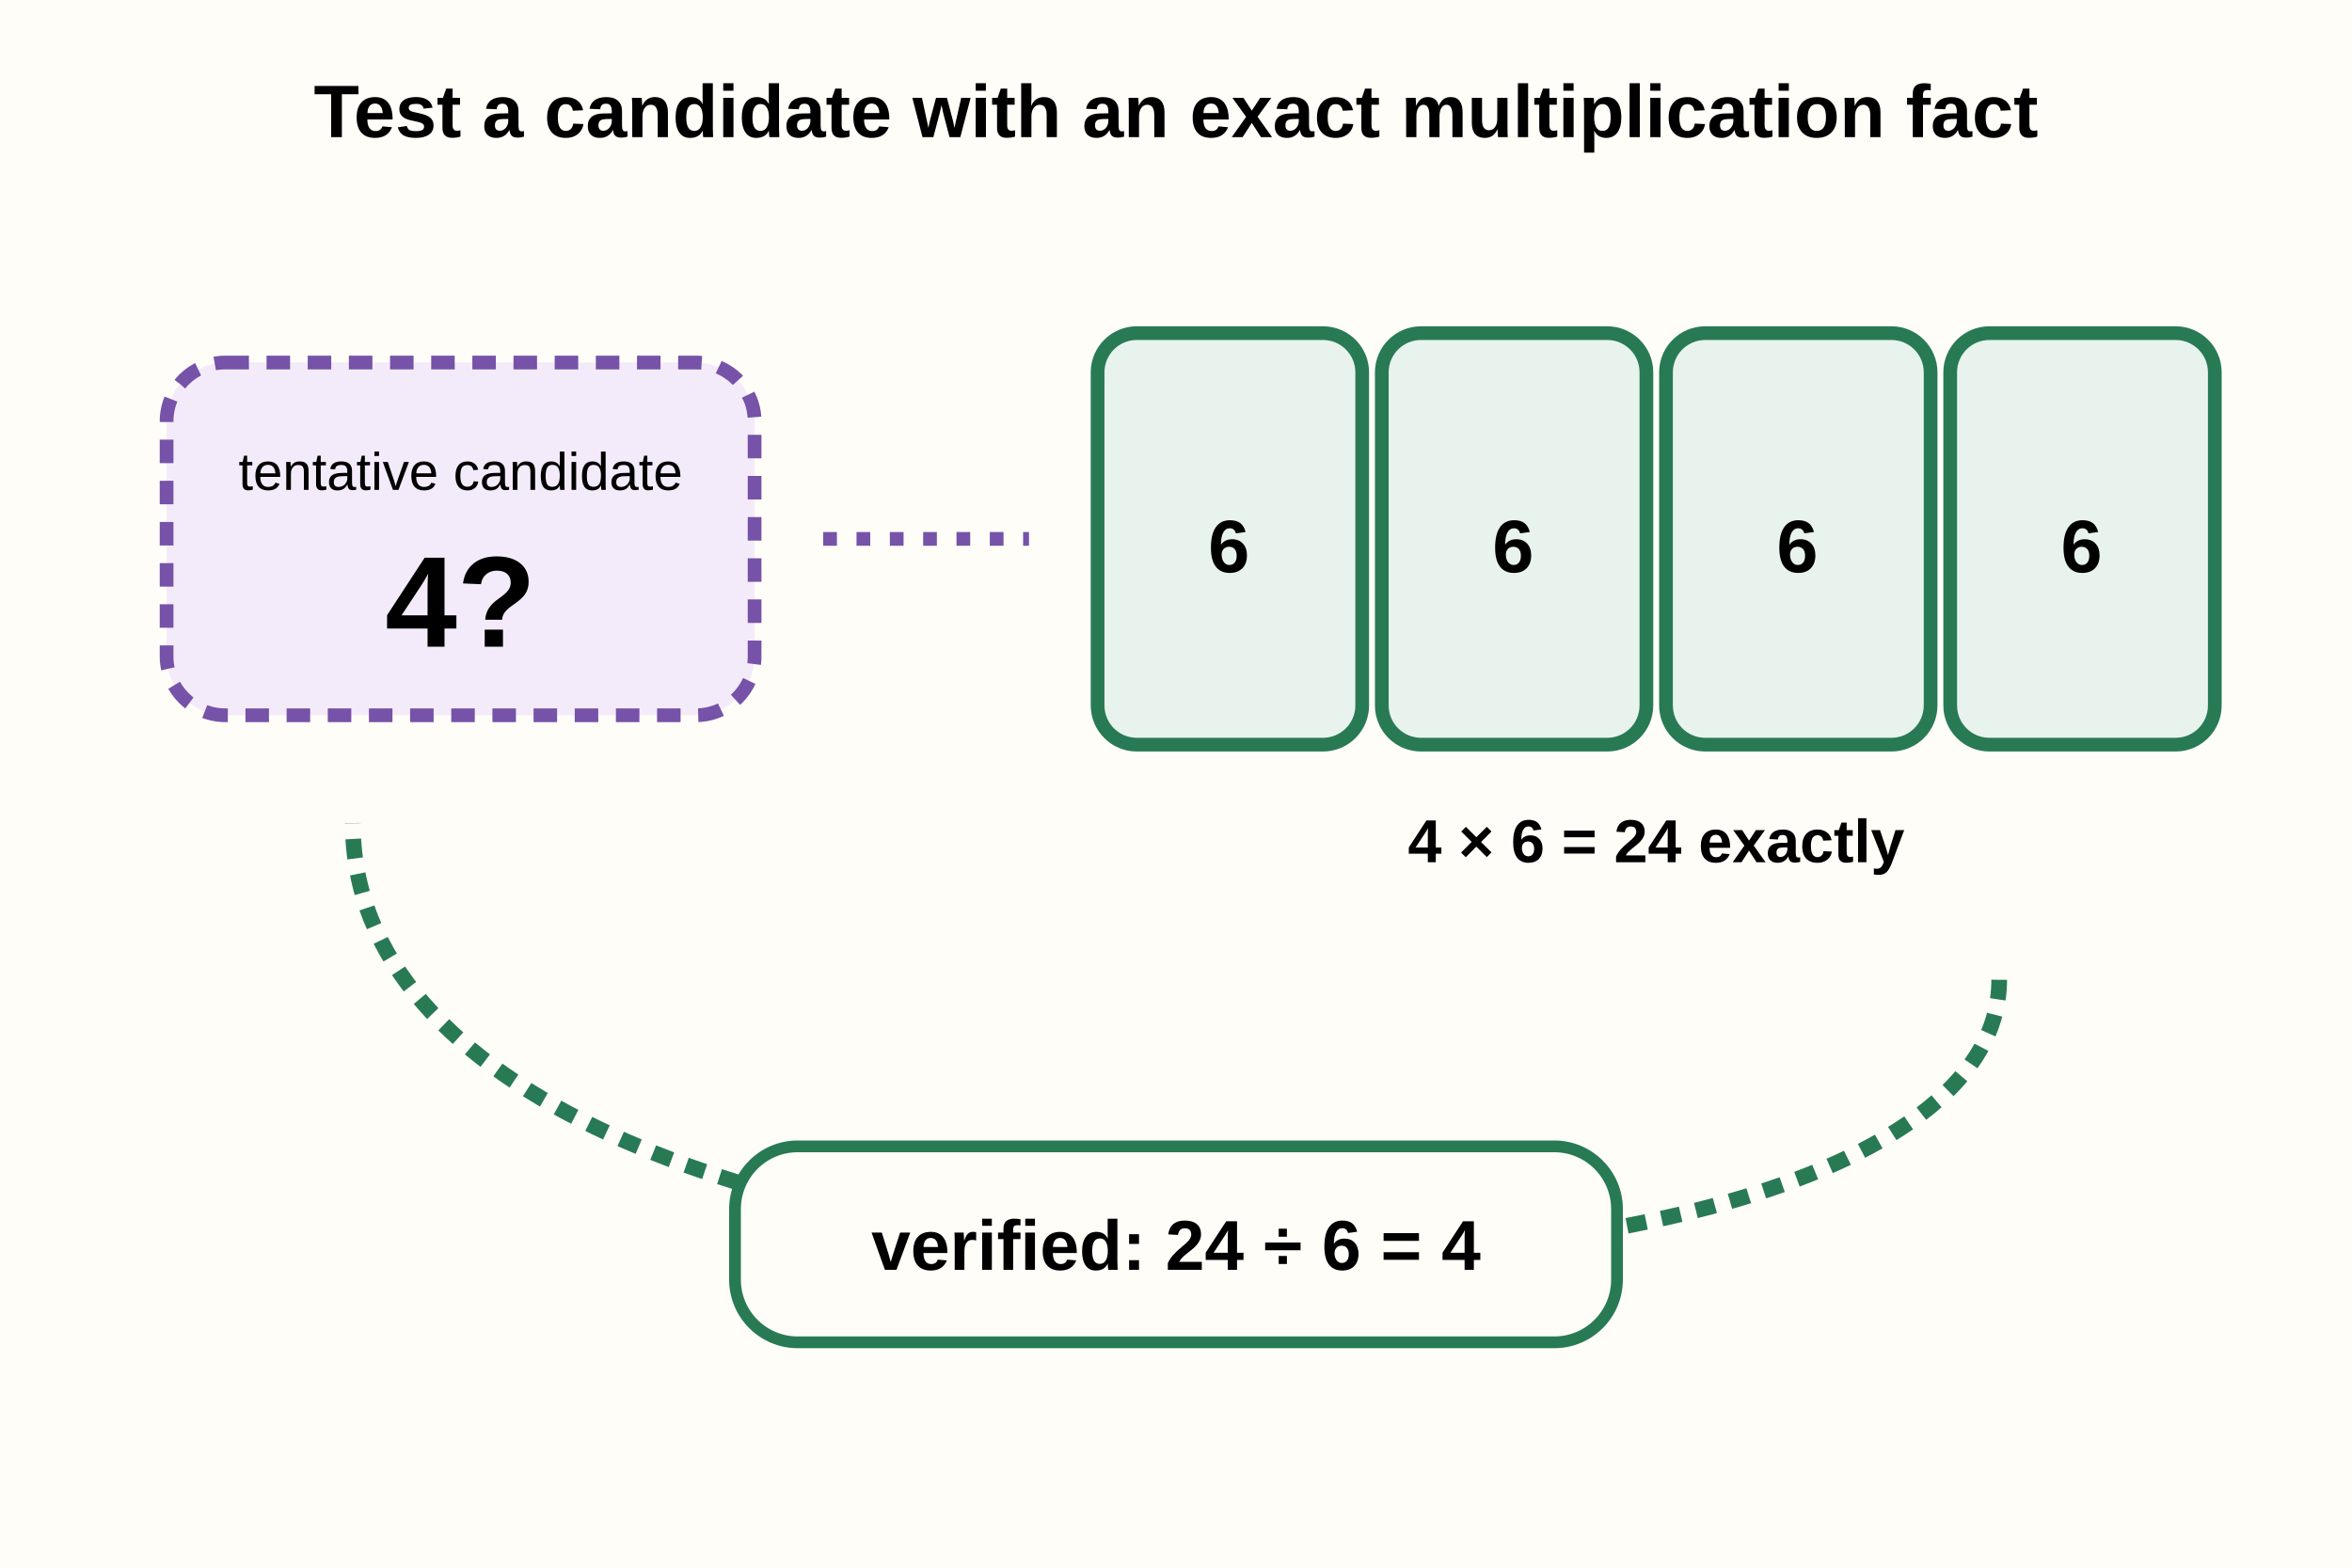
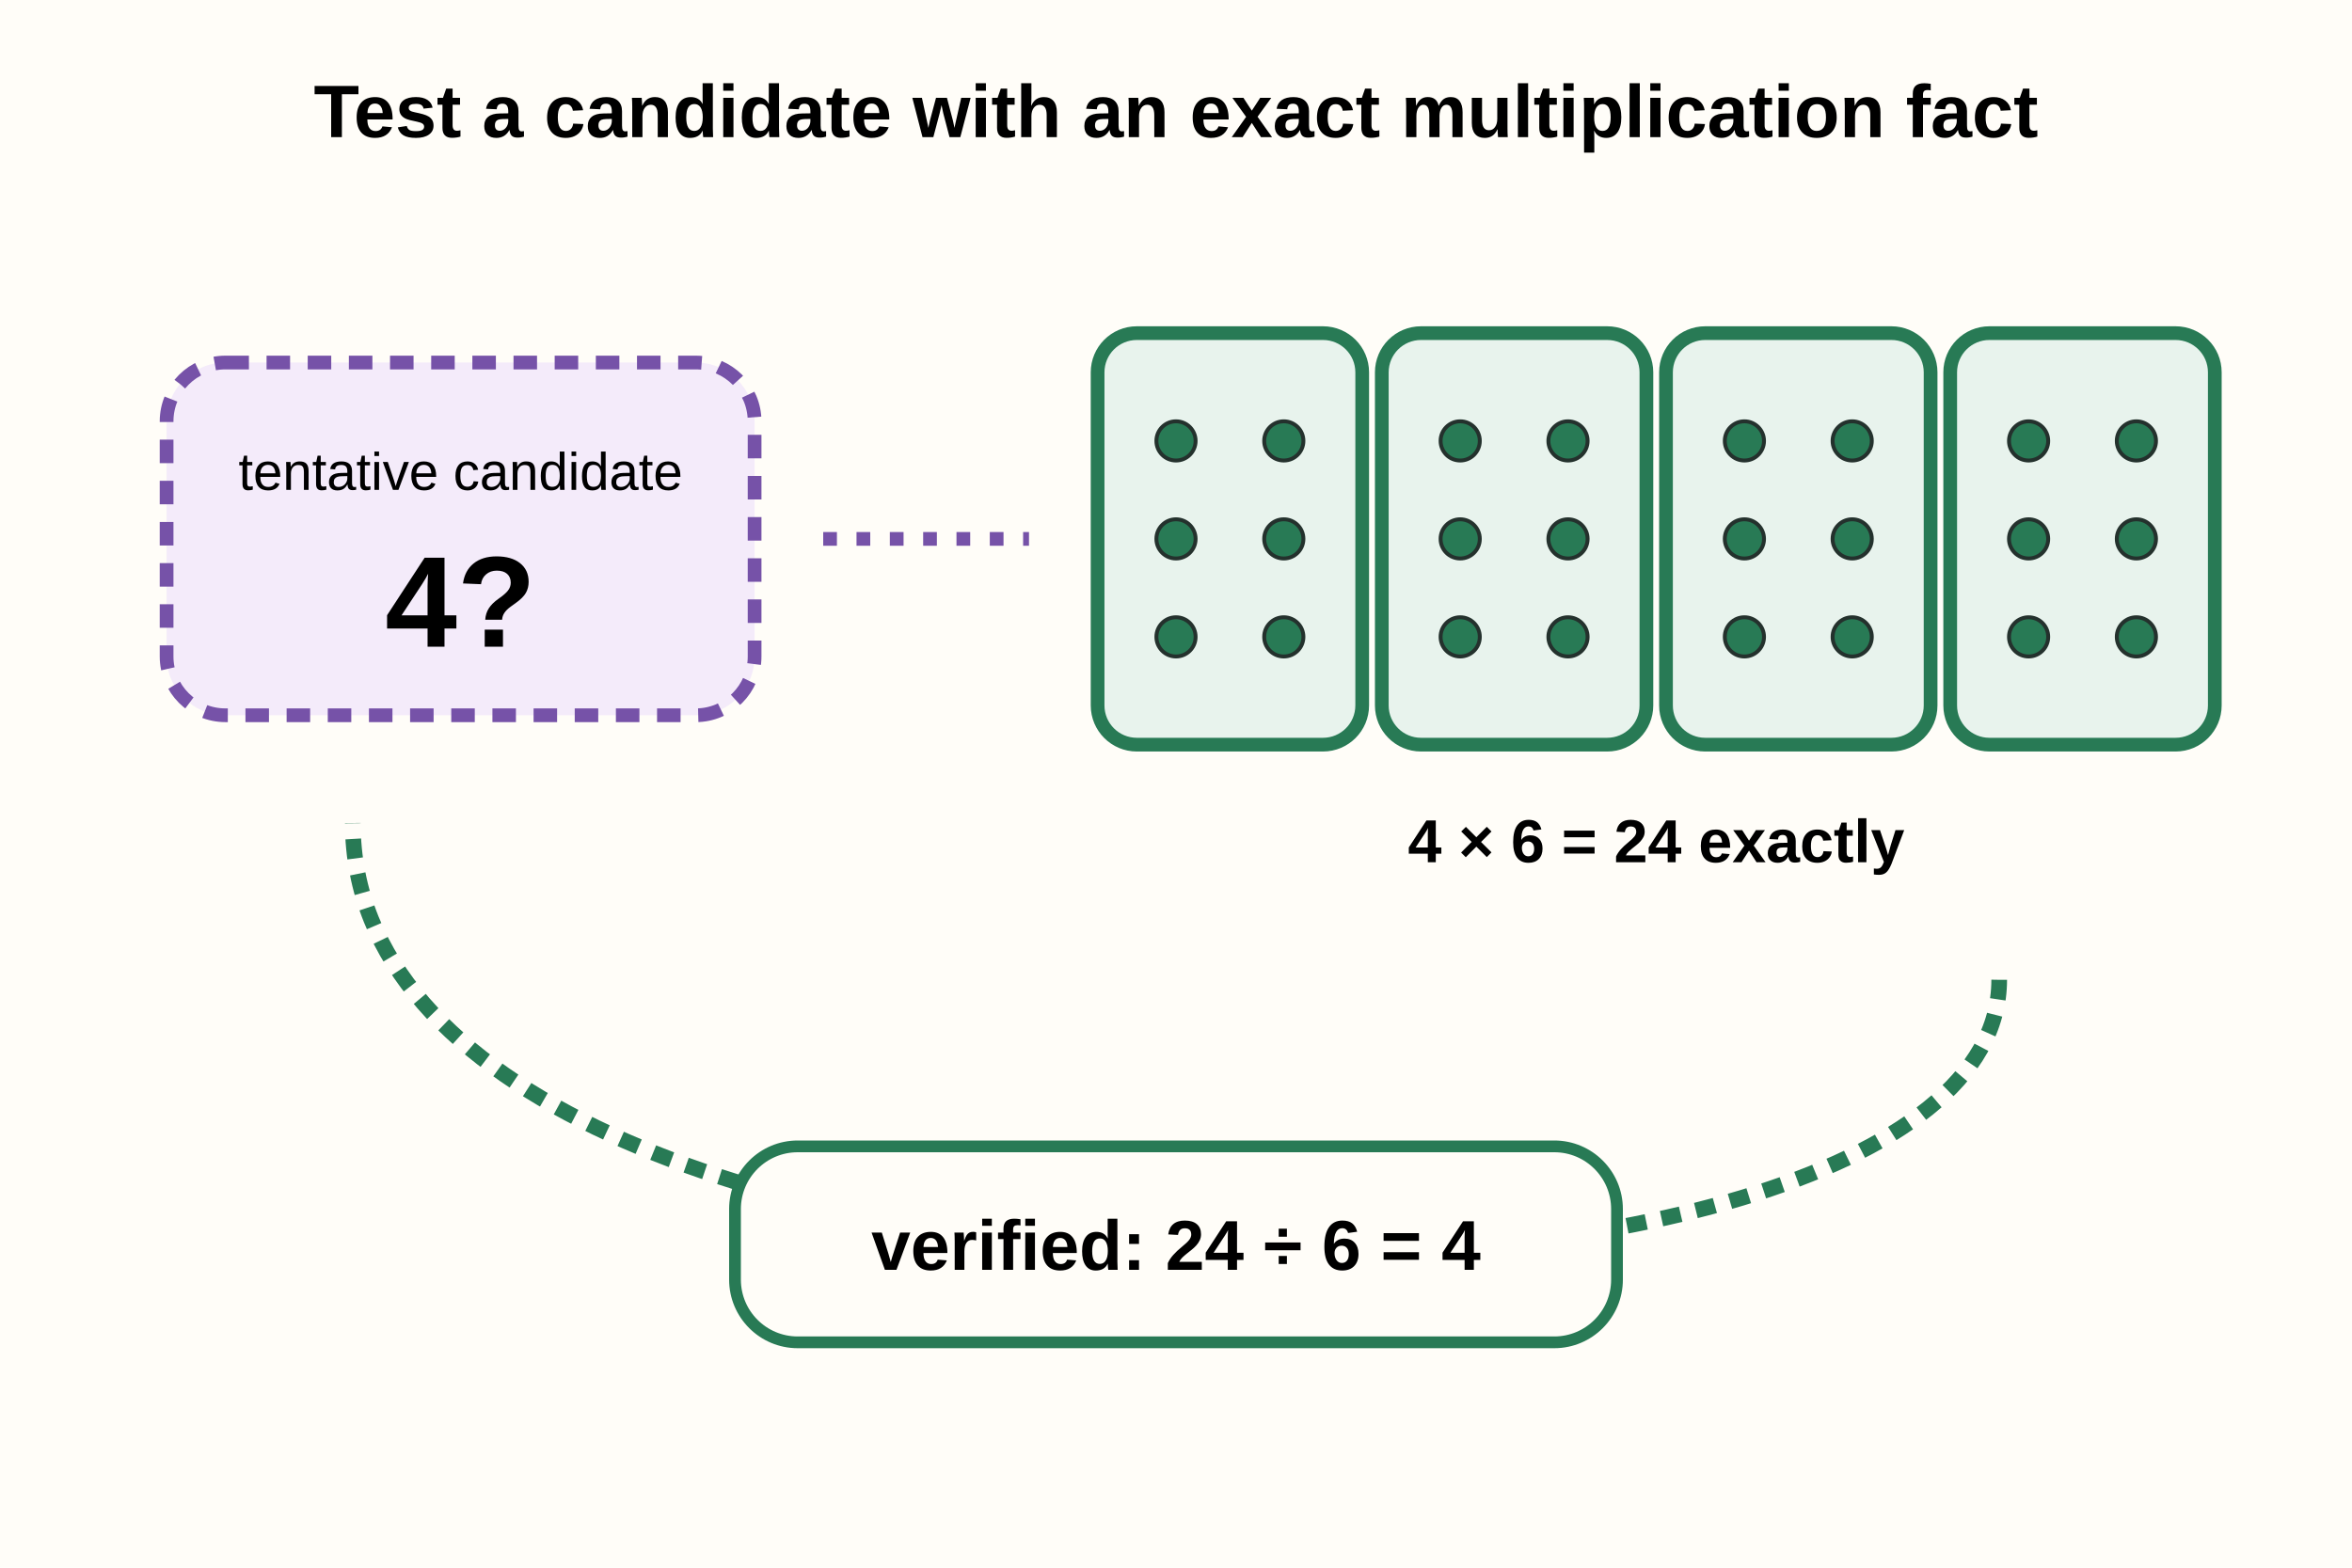
- <svg xmlns="http://www.w3.org/2000/svg" width="1200" height="800" viewBox="0 0 1200 800" role="img" aria-labelledby="title desc">
+ <svg xmlns="http://www.w3.org/2000/svg" data-qa-image-pass="2026-09-27" width="1200" height="800" viewBox="0 0 1200 800" role="img" aria-labelledby="title desc">
  <rect width="1200" height="800" fill="#FFFDF8" />
  <g font-family="Arial,sans-serif" text-anchor="middle">
    <text x="600" y="70" font-size="38" font-weight="700">Test a candidate with an exact multiplication fact</text>
    <rect x="85" y="185" width="300" height="180" rx="30" fill="#F4EBFA" stroke="#7652A8" stroke-width="7" stroke-dasharray="12 9" />
    <text x="235" y="250" font-size="27">tentative candidate</text>
    <text x="235" y="330" font-size="66" font-weight="700">4?</text>
    <path d="M420 275H525" stroke="#7652A8" stroke-width="7" stroke-dasharray="7 10" />
    <g class="four-blocks-of-six" fill="#E8F3ED" stroke="#287A55" stroke-width="7">
      <rect x="560" y="170" width="135" height="210" rx="20" />
      <rect x="705" y="170" width="135" height="210" rx="20" />
      <rect x="850" y="170" width="135" height="210" rx="20" />
      <rect x="995" y="170" width="135" height="210" rx="20" />
    </g>
-     <g font-size="38" font-weight="700">
-       <text x="627" y="292">6</text>
-       <text x="772" y="292">6</text>
-       <text x="917" y="292">6</text>
-       <text x="1062" y="292">6</text>
+     <g class="twenty-four-countable-dots" fill="#287A55" stroke="#24312D" stroke-width="2">
+       <circle cx="600" cy="225" r="10" />
+       <circle cx="655" cy="225" r="10" />
+       <circle cx="600" cy="275" r="10" />
+       <circle cx="655" cy="275" r="10" />
+       <circle cx="600" cy="325" r="10" />
+       <circle cx="655" cy="325" r="10" />
+       <circle cx="745" cy="225" r="10" />
+       <circle cx="800" cy="225" r="10" />
+       <circle cx="745" cy="275" r="10" />
+       <circle cx="800" cy="275" r="10" />
+       <circle cx="745" cy="325" r="10" />
+       <circle cx="800" cy="325" r="10" />
+       <circle cx="890" cy="225" r="10" />
+       <circle cx="945" cy="225" r="10" />
+       <circle cx="890" cy="275" r="10" />
+       <circle cx="945" cy="275" r="10" />
+       <circle cx="890" cy="325" r="10" />
+       <circle cx="945" cy="325" r="10" />
+       <circle cx="1035" cy="225" r="10" />
+       <circle cx="1090" cy="225" r="10" />
+       <circle cx="1035" cy="275" r="10" />
+       <circle cx="1090" cy="275" r="10" />
+       <circle cx="1035" cy="325" r="10" />
+       <circle cx="1090" cy="325" r="10" />
    </g>
    <text x="845" y="440" font-size="31" font-weight="700">4 × 6 = 24 exactly</text>
    <path class="verification-loop" d="M1020 500C1020 700 180 700 180 420" fill="none" stroke="#287A55" stroke-width="8" stroke-dasharray="10 8" />
    <rect x="375" y="585" width="450" height="100" rx="32" fill="#FFFDF8" stroke="#287A55" stroke-width="6" />
    <text x="600" y="648" font-size="36" font-weight="700">verified: 24 ÷ 6 = 4</text>
  </g>
</svg>
